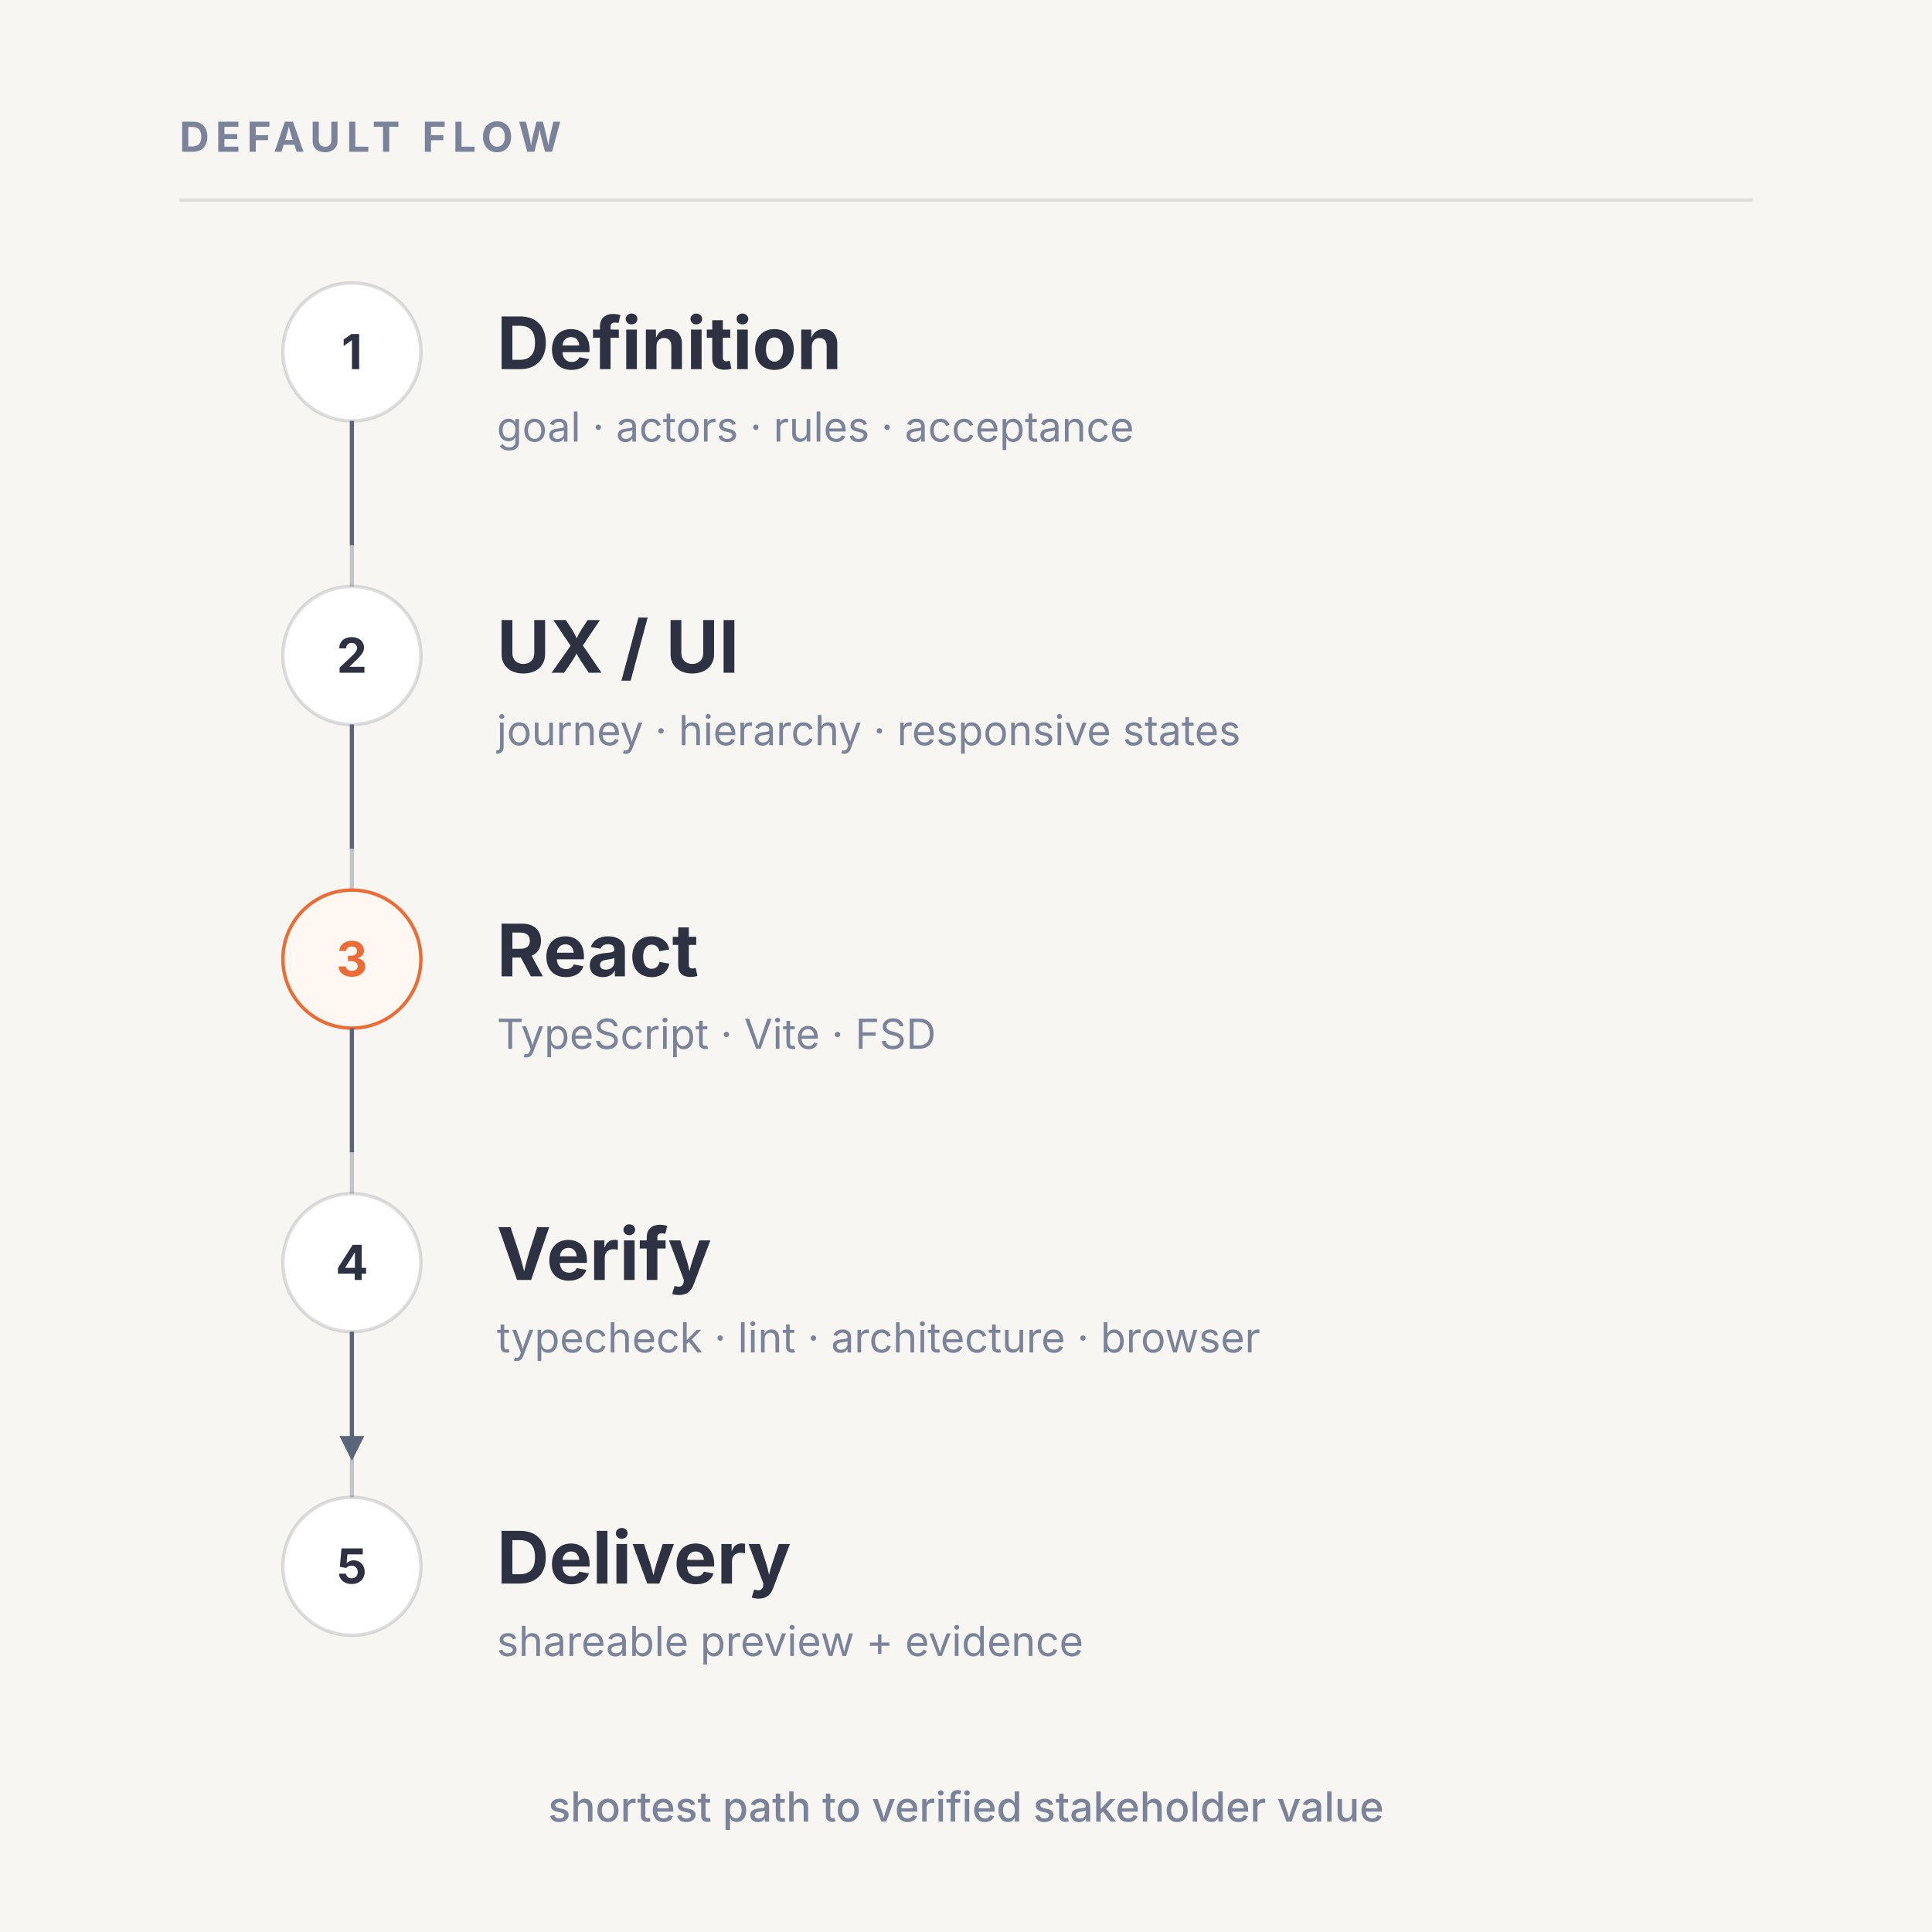
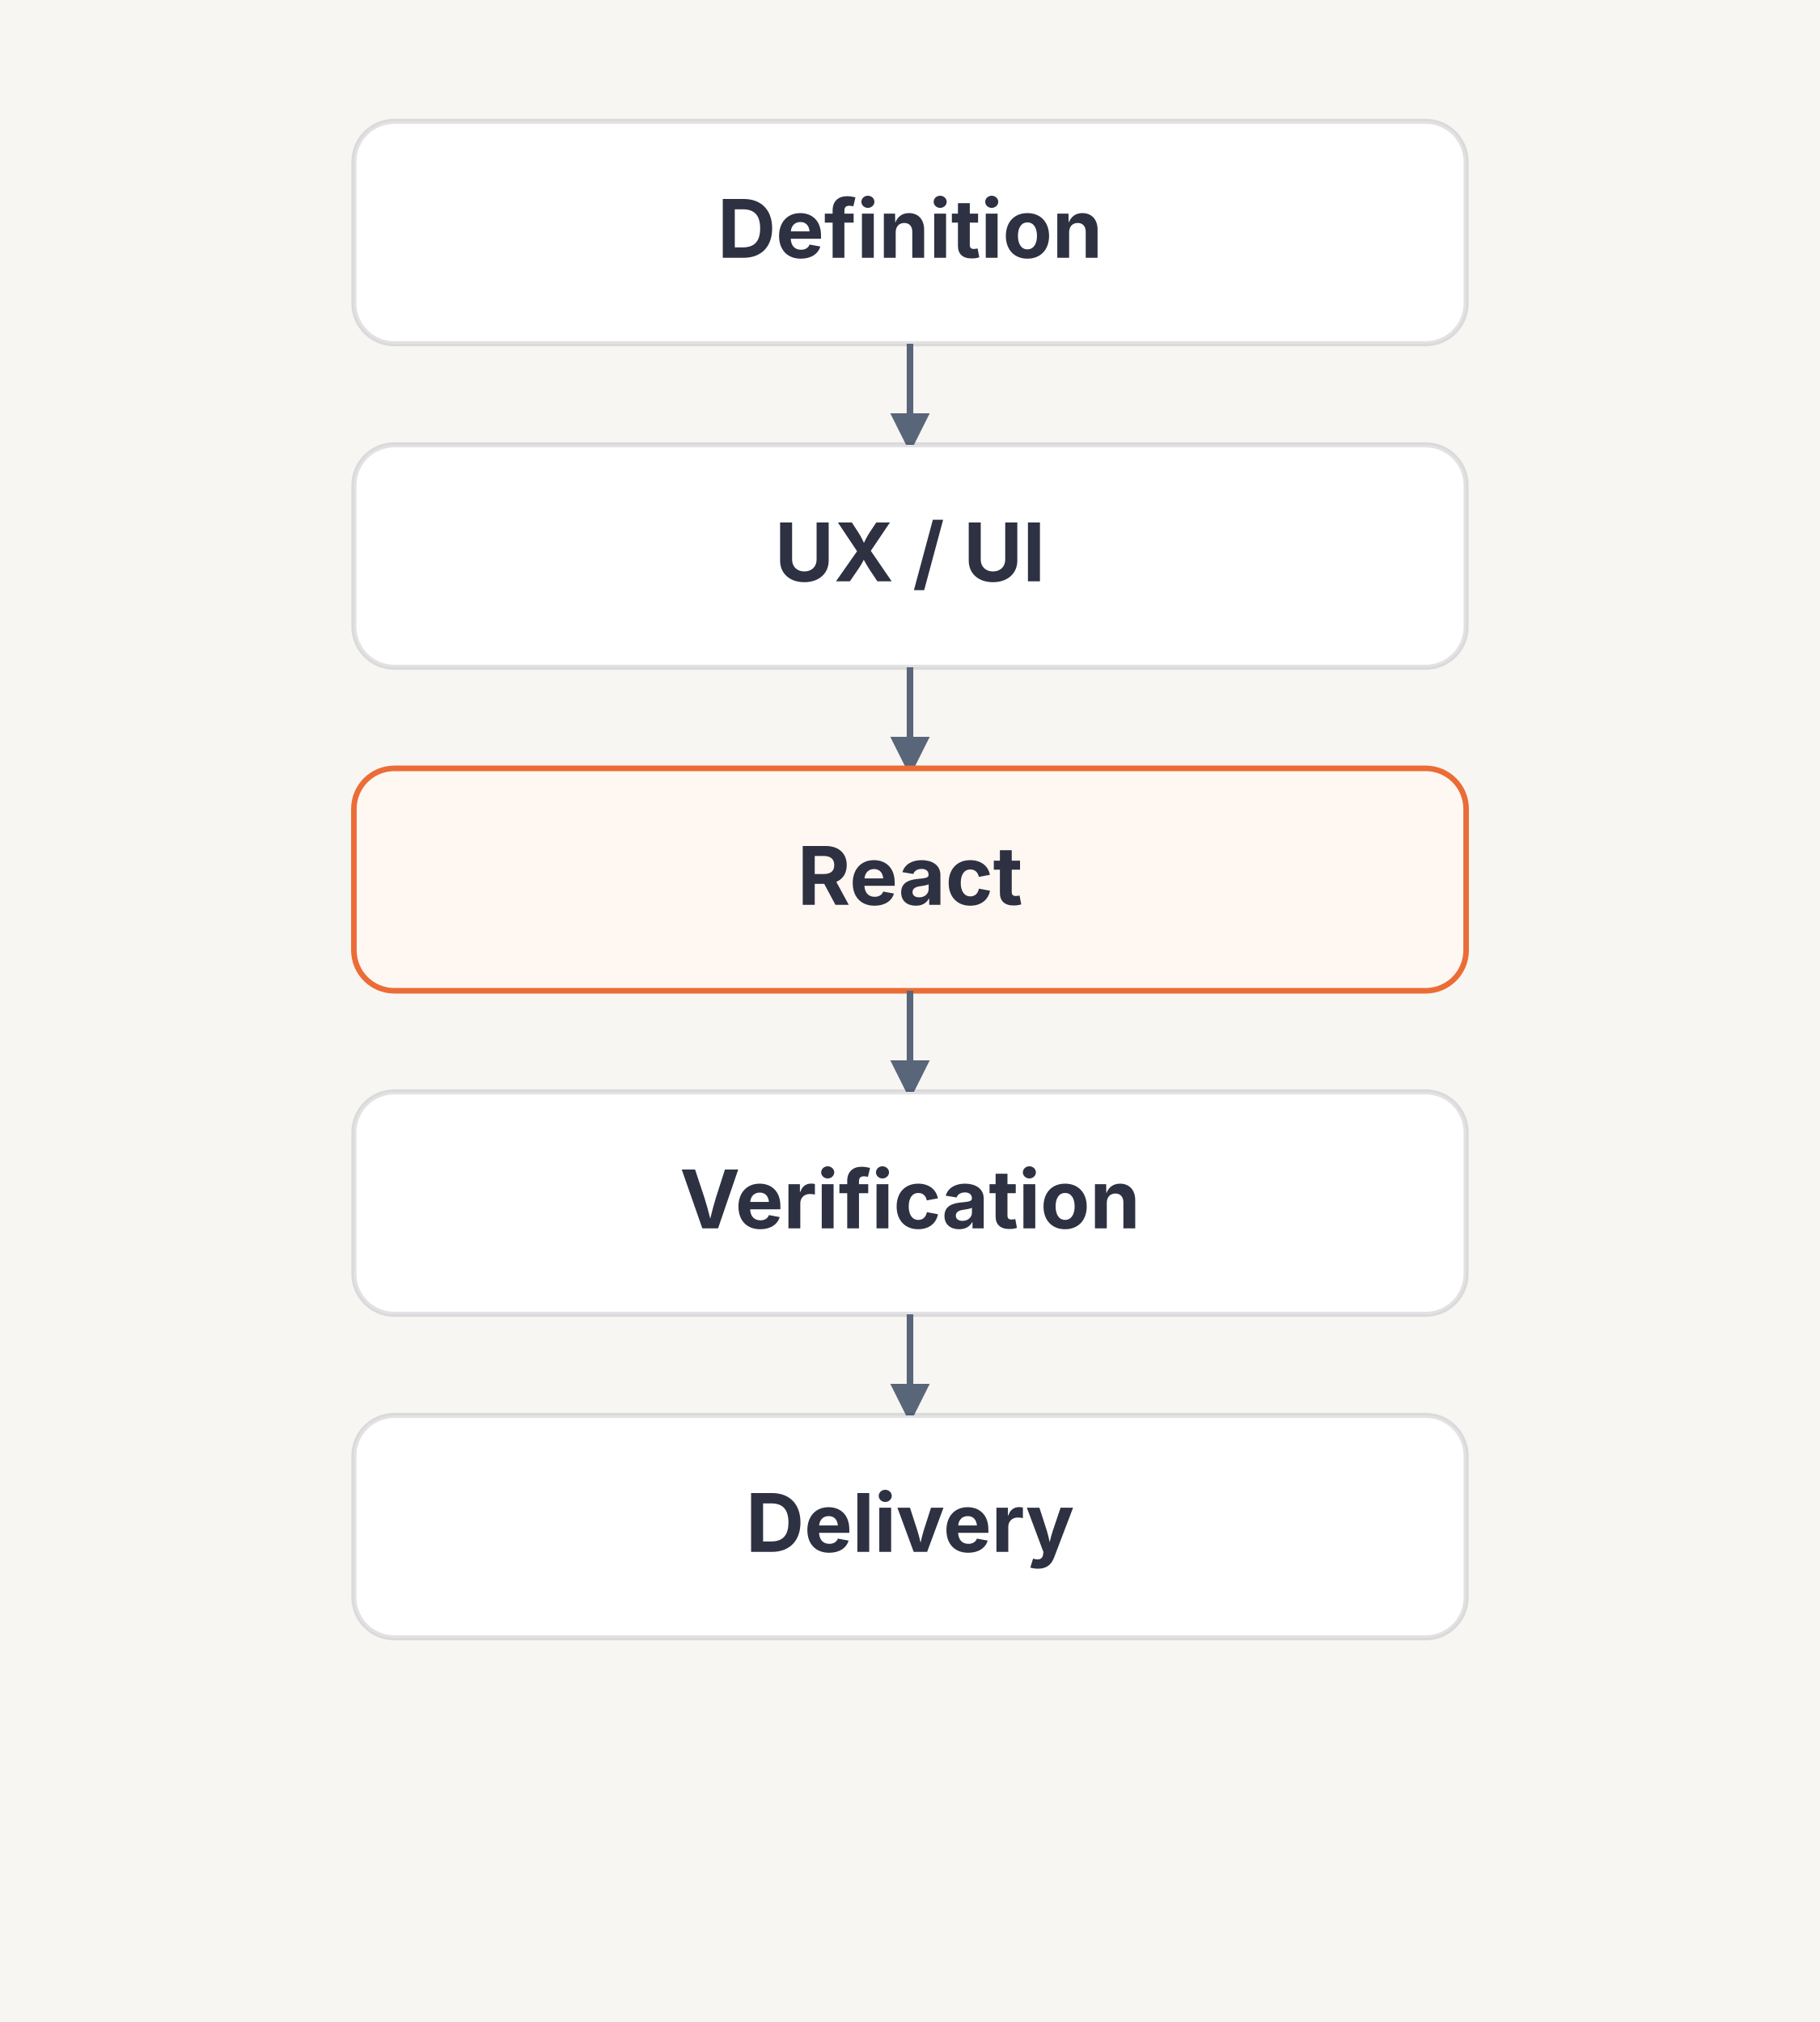
- <svg xmlns="http://www.w3.org/2000/svg" width="560" height="560" viewBox="0 0 560 560" role="img" aria-labelledby="title desc">
+ <svg xmlns="http://www.w3.org/2000/svg" width="360" height="400" viewBox="0 0 360 400" role="img" aria-labelledby="title desc">
  <defs>
    <marker id="arrow" viewBox="0 0 10 10" refX="8" refY="5" markerWidth="6" markerHeight="6" orient="auto">
      <path d="M0 0 L10 5 L0 10 Z" fill="#596579" />
    </marker>
  </defs>
-   <rect width="560" height="560" fill="#f7f6f2" />
-   <g font-family="system-ui,-apple-system,BlinkMacSystemFont,Segoe UI,sans-serif" fill="#2d3142">
-     <text x="52" y="44" font-size="12" font-weight="700" letter-spacing="1.8" fill="#7a8399">DEFAULT FLOW</text>
-     <line x1="52" y1="58" x2="508" y2="58" stroke="#2d3142" stroke-opacity=".12" />
-     <line x1="102" y1="102" x2="102" y2="458" stroke="#596579" stroke-opacity=".34" stroke-width="1.2" />
-     <g transform="translate(82 82)">
-       <circle cx="20" cy="20" r="20" fill="#ffffff" stroke="#2d3142" stroke-opacity=".16" />
-       <text x="20" y="25" text-anchor="middle" font-size="14" font-weight="700">1</text>
-       <text x="62" y="25" font-size="21" font-weight="650">Definition</text>
-       <text x="62" y="46" font-size="12" fill="#7a8399">goal · actors · rules · acceptance</text>
-     </g>
-     <g transform="translate(82 170)">
-       <circle cx="20" cy="20" r="20" fill="#ffffff" stroke="#2d3142" stroke-opacity=".16" />
-       <text x="20" y="25" text-anchor="middle" font-size="14" font-weight="700">2</text>
-       <text x="62" y="25" font-size="21" font-weight="650">UX / UI</text>
-       <text x="62" y="46" font-size="12" fill="#7a8399">journey · hierarchy · responsive states</text>
-     </g>
-     <g transform="translate(82 258)">
-       <circle cx="20" cy="20" r="20" fill="#fff7f2" stroke="#eb6c36" />
-       <text x="20" y="25" text-anchor="middle" font-size="14" font-weight="750" fill="#eb6c36">3</text>
-       <text x="62" y="25" font-size="21" font-weight="650">React</text>
-       <text x="62" y="46" font-size="12" fill="#7a8399">TypeScript · Vite · FSD</text>
-     </g>
-     <g transform="translate(82 346)">
-       <circle cx="20" cy="20" r="20" fill="#ffffff" stroke="#2d3142" stroke-opacity=".16" />
-       <text x="20" y="25" text-anchor="middle" font-size="14" font-weight="700">4</text>
-       <text x="62" y="25" font-size="21" font-weight="650">Verify</text>
-       <text x="62" y="46" font-size="12" fill="#7a8399">typecheck · lint · architecture · browser</text>
-     </g>
-     <g transform="translate(82 434)">
-       <circle cx="20" cy="20" r="20" fill="#ffffff" stroke="#2d3142" stroke-opacity=".16" />
-       <text x="20" y="25" text-anchor="middle" font-size="14" font-weight="700">5</text>
-       <text x="62" y="25" font-size="21" font-weight="650">Delivery</text>
-       <text x="62" y="46" font-size="12" fill="#7a8399">shareable preview + evidence</text>
-     </g>
-     <path d="M102 122V158M102 210V246M102 298V334M102 386V422" stroke="#596579" stroke-width="1.2" fill="none" marker-end="url(#arrow)" />
-     <text x="280" y="528" text-anchor="middle" font-size="12" font-weight="550" fill="#7a8399">shortest path to verified stakeholder value</text>
+   <rect width="360" height="400" fill="#f7f6f2" />
+   <g font-family="system-ui,-apple-system,BlinkMacSystemFont,Segoe UI,sans-serif" fill="#2d3142" font-size="16" font-weight="650">
+     <rect x="70" y="24" width="220" height="44" rx="8" fill="#ffffff" stroke="#2d3142" stroke-opacity=".14" />
+     <text x="180" y="51" text-anchor="middle">Definition</text>
+     <path d="M180 68V88" stroke="#596579" stroke-width="1.3" fill="none" marker-end="url(#arrow)" />
+     <rect x="70" y="88" width="220" height="44" rx="8" fill="#ffffff" stroke="#2d3142" stroke-opacity=".14" />
+     <text x="180" y="115" text-anchor="middle">UX / UI</text>
+     <path d="M180 132V152" stroke="#596579" stroke-width="1.3" fill="none" marker-end="url(#arrow)" />
+     <rect x="70" y="152" width="220" height="44" rx="8" fill="#fff7f2" stroke="#eb6c36" stroke-width="1.1" />
+     <text x="180" y="179" text-anchor="middle">React</text>
+     <path d="M180 196V216" stroke="#596579" stroke-width="1.3" fill="none" marker-end="url(#arrow)" />
+     <rect x="70" y="216" width="220" height="44" rx="8" fill="#ffffff" stroke="#2d3142" stroke-opacity=".14" />
+     <text x="180" y="243" text-anchor="middle">Verification</text>
+     <path d="M180 260V280" stroke="#596579" stroke-width="1.3" fill="none" marker-end="url(#arrow)" />
+     <rect x="70" y="280" width="220" height="44" rx="8" fill="#ffffff" stroke="#2d3142" stroke-opacity=".14" />
+     <text x="180" y="307" text-anchor="middle">Delivery</text>
  </g>
</svg>
